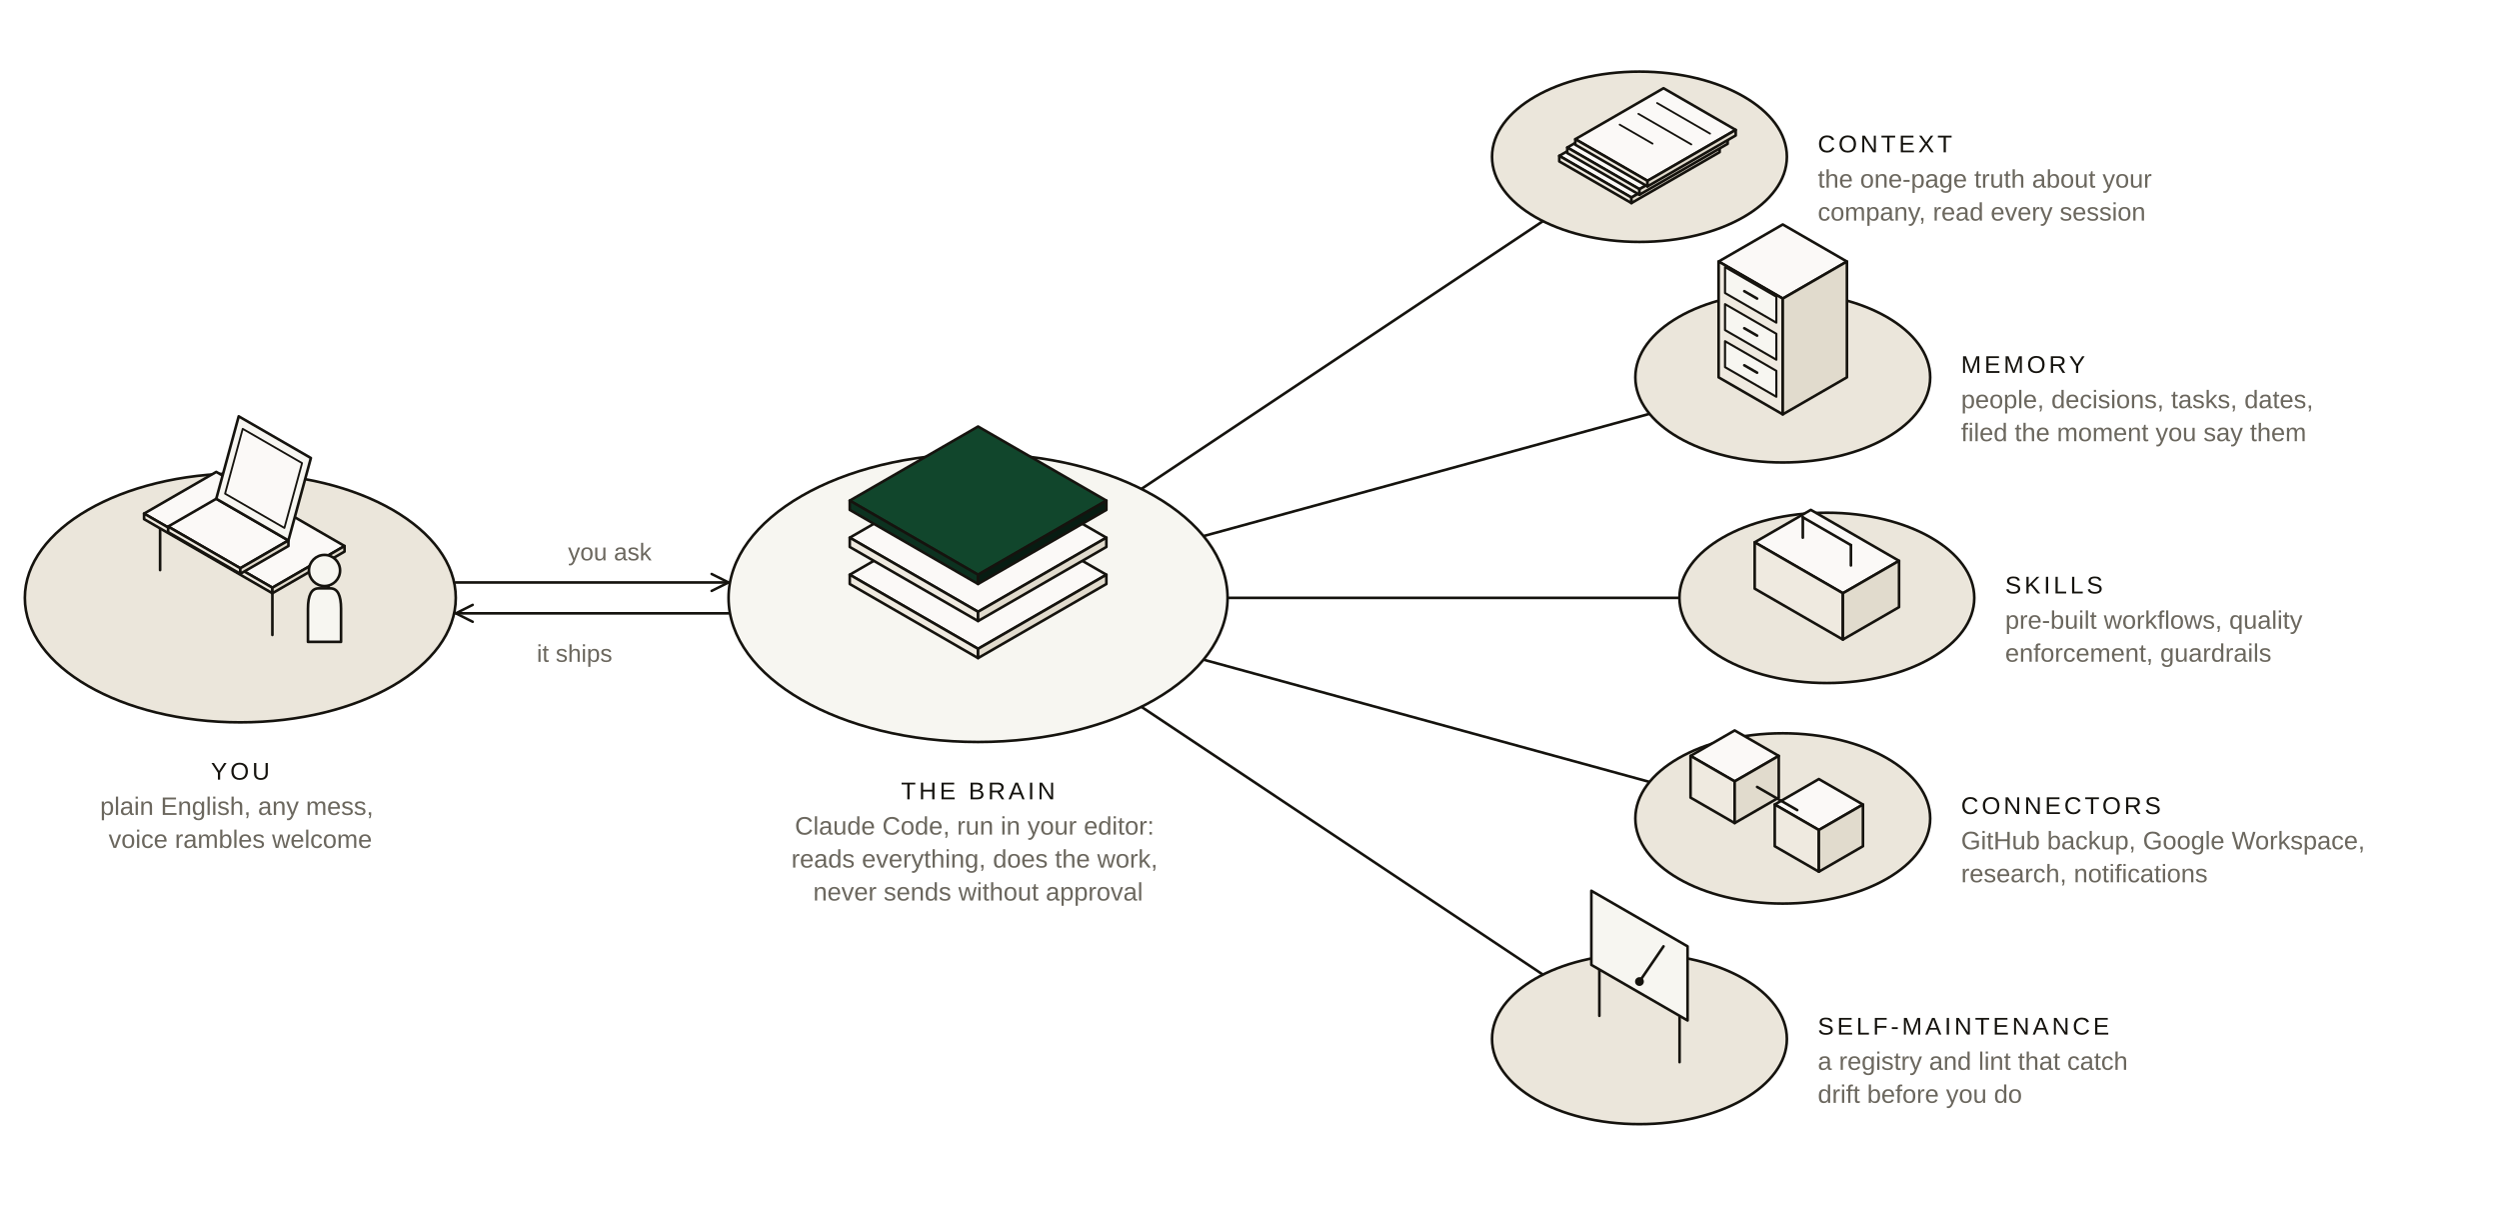
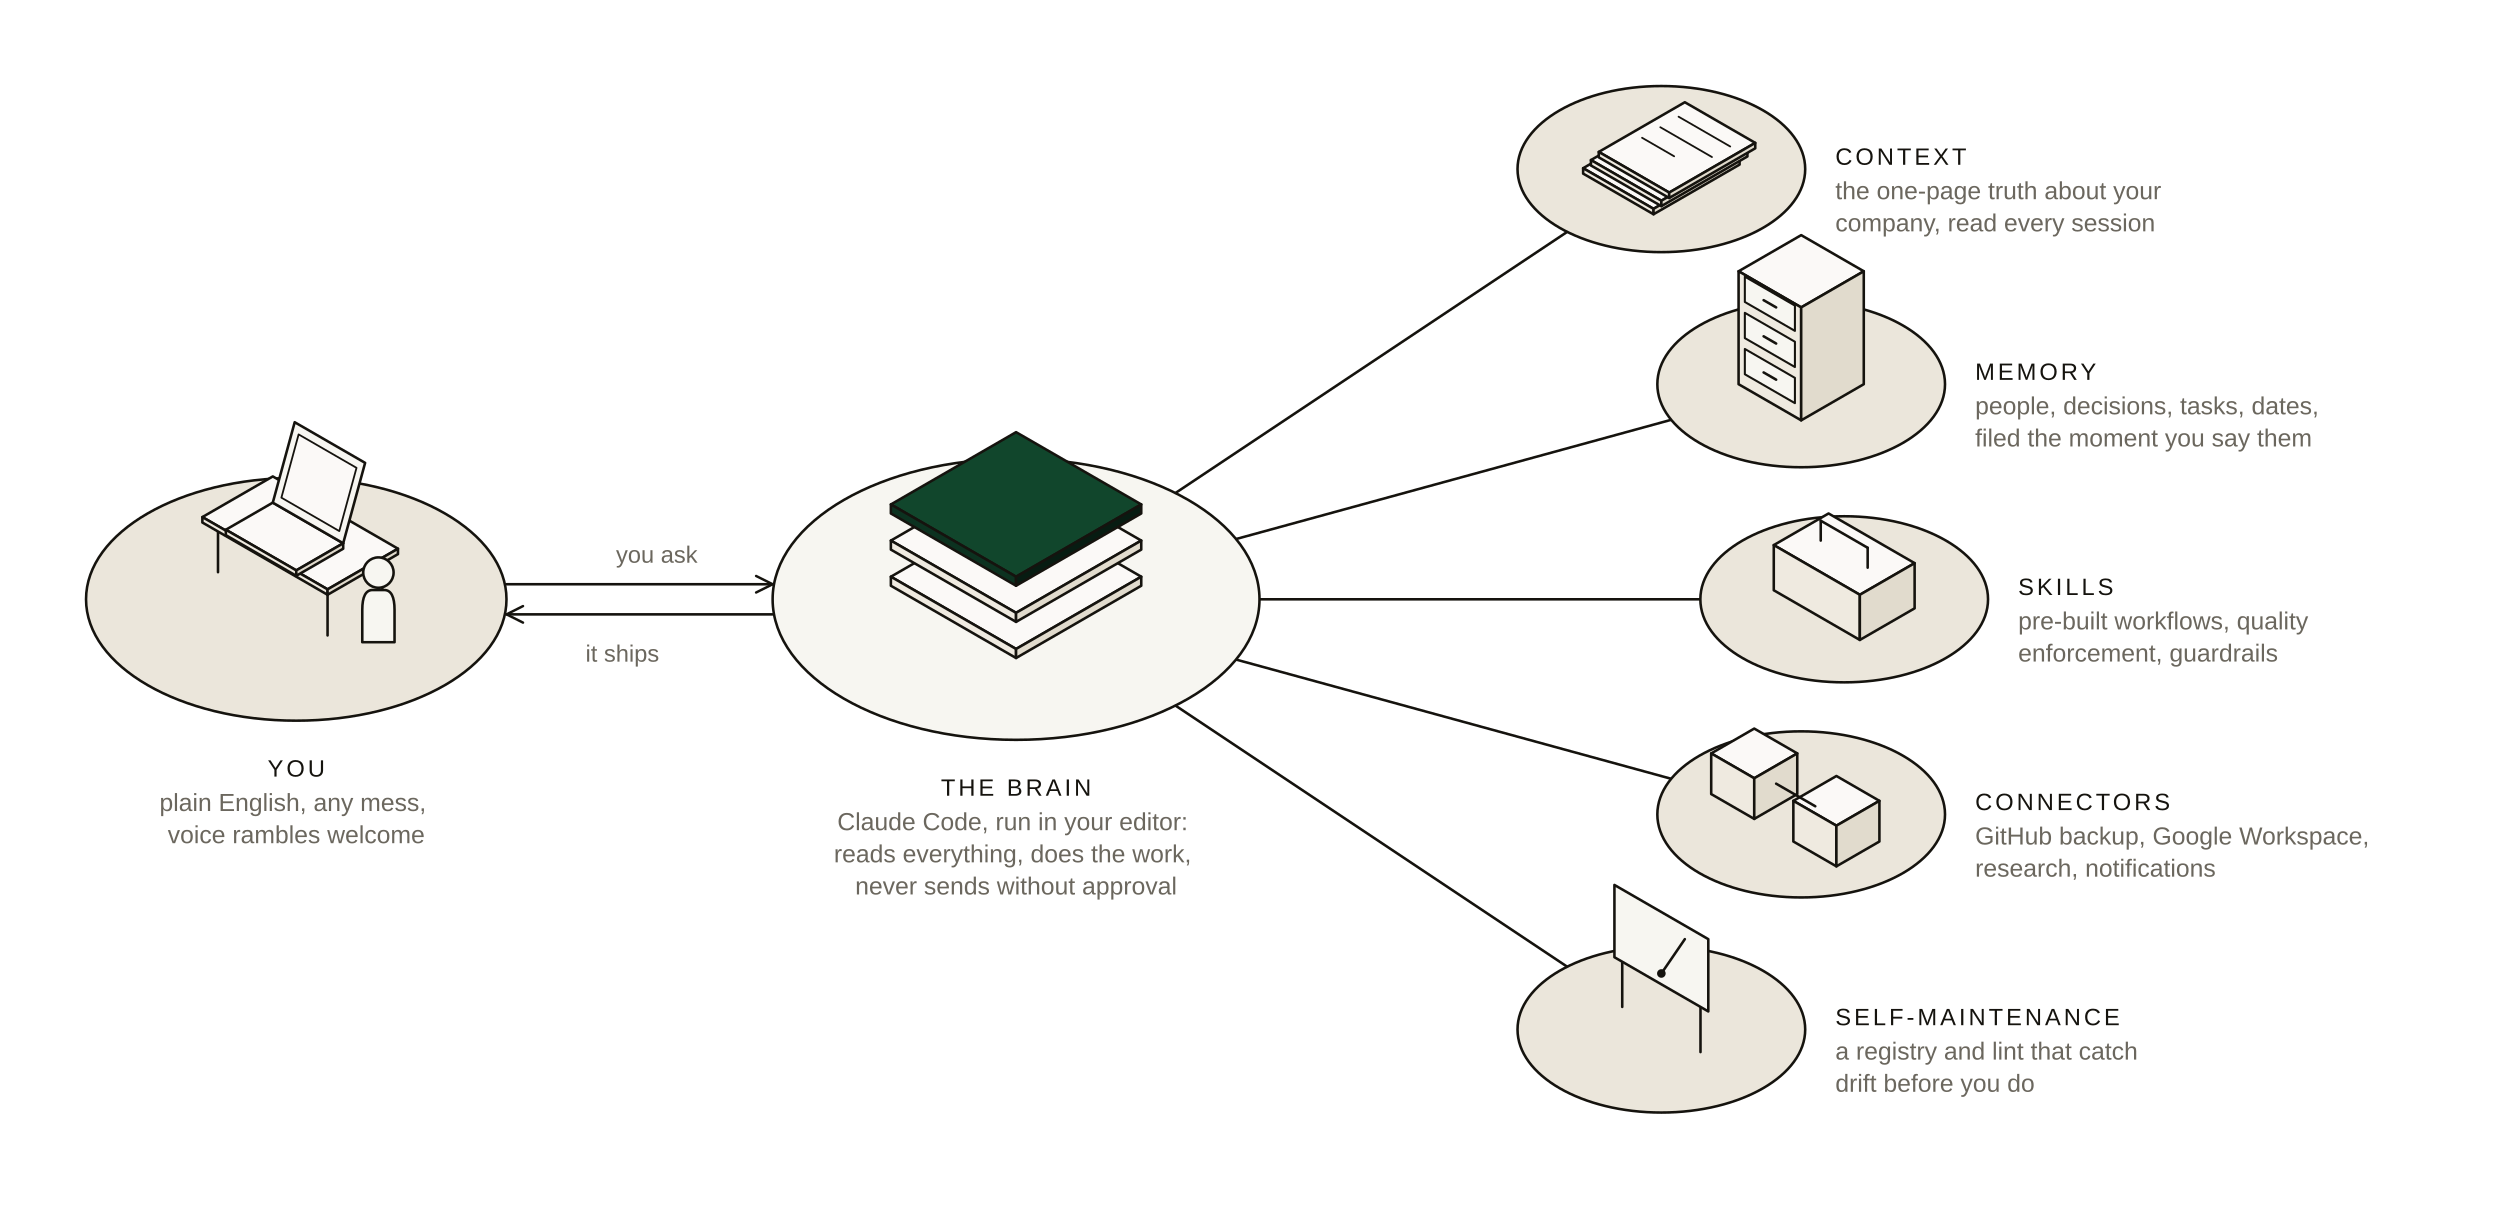
- <svg xmlns="http://www.w3.org/2000/svg" viewBox="-443.63 -271.08 1133.5 554.03" width="100%" role="img" aria-labelledby="os-architecture-t os-architecture-d" style="display:block;height:auto;max-width:100%" stroke-linejoin="round" stroke-linecap="round">
+ <svg xmlns="http://www.w3.org/2000/svg" viewBox="-472.36 -278.61 1162.24 567.22" width="100%" role="img" aria-labelledby="os-architecture-t os-architecture-d" style="display:block;height:auto;max-width:100%" stroke-linejoin="round" stroke-linecap="round">
  <defs>
    <marker id="arrow" viewBox="0 0 10 10" refX="9" refY="5" markerWidth="8" markerHeight="8" orient="auto-start-reverse">
      <path d="M1,1 L9,5 L1,9" fill="none" stroke="#15130e" stroke-width="1.2" stroke-linejoin="round" />
    </marker>
    <marker id="arrow-accent" viewBox="0 0 10 10" refX="9" refY="5" markerWidth="8" markerHeight="8" orient="auto-start-reverse">
      <path d="M1,1 L9,5 L1,9" fill="none" stroke="#11462c" stroke-width="1.3" stroke-linejoin="round" />
    </marker>
  </defs>
  <line x1="-236.9" y1="-7" x2="-113.17" y2="-7" stroke="#15130e" stroke-width="1.2" marker-end="url(#arrow)" />
  <line x1="-113.17" y1="7" x2="-236.9" y2="7" stroke="#15130e" stroke-width="1.2" marker-end="url(#arrow)" />
  <line x1="74.08" y1="-49.39" x2="256.22" y2="-170.82" stroke="#15130e" stroke-width="1.2" />
  <line x1="102.24" y1="-28.01" x2="304.59" y2="-83.45" stroke="#15130e" stroke-width="1.2" />
  <line x1="113.17" y1="0" x2="318.13" y2="0" stroke="#15130e" stroke-width="1.2" />
  <line x1="102.24" y1="28.01" x2="304.59" y2="83.45" stroke="#15130e" stroke-width="1.2" />
  <line x1="74.08" y1="49.39" x2="256.22" y2="170.82" stroke="#15130e" stroke-width="1.2" />
  <text x="-167.035" y="-17" font-family="Switzer, 'SF Pro Text', 'Helvetica Neue', Arial, sans-serif" font-size="11" font-weight="400" fill="#6b675e" text-anchor="middle">you ask</text>
  <text x="-183.035" y="29" font-family="Switzer, 'SF Pro Text', 'Helvetica Neue', Arial, sans-serif" font-size="11" font-weight="400" fill="#6b675e" text-anchor="middle">it ships</text>
  <ellipse cx="300" cy="-200" rx="66.87" ry="38.61" fill="#ebe6db" stroke="#15130e" stroke-width="1.2" />
  <ellipse cx="365" cy="-100" rx="66.87" ry="38.61" fill="#ebe6db" stroke="#15130e" stroke-width="1.2" />
  <ellipse cx="0" cy="0" rx="113.17" ry="65.34" fill="#f7f6f1" stroke="#15130e" stroke-width="1.2" />
  <polygon points="303.64,-223.52 336.37,-204.62 296.36,-181.52 263.63,-200.42" fill="#fbf9f7" stroke="#15130e" stroke-width="1.2" />
  <polygon points="263.63,-200.42 296.36,-181.52 296.36,-179 263.63,-197.9" fill="#efeae0" stroke="#15130e" stroke-width="1.2" />
  <polygon points="336.37,-204.62 296.36,-181.52 296.36,-179 336.37,-202.1" fill="#e1dbcd" stroke="#15130e" stroke-width="1.2" />
  <polygon points="307.27,-227.3 340.01,-208.4 300,-185.3 267.26,-204.2" fill="#fbf9f7" stroke="#15130e" stroke-width="1.2" />
  <polygon points="267.26,-204.2 300,-185.3 300,-182.78 267.26,-201.68" fill="#efeae0" stroke="#15130e" stroke-width="1.2" />
  <polygon points="340.01,-208.4 300,-185.3 300,-182.78 340.01,-205.88" fill="#e1dbcd" stroke="#15130e" stroke-width="1.2" />
  <polygon points="310.91,-231.08 343.65,-212.18 303.64,-189.08 270.9,-207.98" fill="#fbf9f7" stroke="#15130e" stroke-width="1.2" />
  <polygon points="270.9,-207.98 303.64,-189.08 303.64,-186.56 270.9,-205.46" fill="#efeae0" stroke="#15130e" stroke-width="1.2" />
  <polygon points="343.65,-212.18 303.64,-189.08 303.64,-186.56 343.65,-209.66" fill="#e1dbcd" stroke="#15130e" stroke-width="1.2" />
  <line x1="308" y1="-224.36" x2="332.01" y2="-210.5" stroke="#15130e" stroke-width="0.84" />
  <line x1="299.52" y1="-219.46" x2="323.52" y2="-205.6" stroke="#15130e" stroke-width="0.84" />
  <line x1="291.03" y1="-214.56" x2="305.94" y2="-205.95" stroke="#15130e" stroke-width="0.84" />
  <ellipse cx="-334.63" cy="0" rx="97.73" ry="56.43" fill="#ebe6db" stroke="#15130e" stroke-width="1.2" />
  <ellipse cx="385" cy="0" rx="66.87" ry="38.61" fill="#ebe6db" stroke="#15130e" stroke-width="1.2" />
  <polygon points="365,-169.3 394.1,-152.5 365,-135.7 335.9,-152.5" fill="#fbf9f7" stroke="#15130e" stroke-width="1.2" />
  <polygon points="335.9,-152.5 365,-135.7 365,-83.2 335.9,-100" fill="#efeae0" stroke="#15130e" stroke-width="1.2" />
  <polygon points="394.1,-152.5 365,-135.7 365,-83.2 394.1,-100" fill="#e1dbcd" stroke="#15130e" stroke-width="1.2" />
  <polygon points="338.81,-104.62 362.09,-91.18 362.09,-102.94 338.81,-116.38" fill="#f7f6f1" stroke="#15130e" stroke-width="0.96" />
  <line x1="347.54" y1="-105.46" x2="353.36" y2="-102.1" stroke="#15130e" stroke-width="1.2" />
  <polygon points="338.81,-121.42 362.09,-107.98 362.09,-119.74 338.81,-133.18" fill="#f7f6f1" stroke="#15130e" stroke-width="0.96" />
  <line x1="347.54" y1="-122.26" x2="353.36" y2="-118.9" stroke="#15130e" stroke-width="1.2" />
  <polygon points="338.81,-138.22 362.09,-124.78 362.09,-136.54 338.81,-149.98" fill="#f7f6f1" stroke="#15130e" stroke-width="0.96" />
  <line x1="347.54" y1="-139.06" x2="353.36" y2="-135.7" stroke="#15130e" stroke-width="1.2" />
  <ellipse cx="365" cy="100" rx="66.87" ry="38.61" fill="#ebe6db" stroke="#15130e" stroke-width="1.2" />
  <polygon points="377.73,-39.9 417.74,-16.8 392.27,-2.1 352.26,-25.2" fill="#fbf9f7" stroke="#15130e" stroke-width="1.2" />
  <polygon points="352.26,-25.2 392.27,-2.1 392.27,18.9 352.26,-4.2" fill="#efeae0" stroke="#15130e" stroke-width="1.2" />
  <polygon points="417.74,-16.8 392.27,-2.1 392.27,18.9 417.74,4.2" fill="#e1dbcd" stroke="#15130e" stroke-width="1.2" />
  <line x1="374.09" y1="-27.3" x2="374.09" y2="-36.54" stroke="#15130e" stroke-width="1.2" />
  <line x1="374.09" y1="-36.54" x2="395.91" y2="-23.94" stroke="#15130e" stroke-width="1.2" />
  <line x1="395.91" y1="-23.94" x2="395.91" y2="-14.7" stroke="#15130e" stroke-width="1.2" />
  <line x1="-345.54" y1="-27.3" x2="-345.54" y2="-50.4" stroke="#15130e" stroke-width="1.2" />
  <line x1="-294.62" y1="2.1" x2="-294.62" y2="-21" stroke="#15130e" stroke-width="1.2" />
  <line x1="-371.01" y1="-12.6" x2="-371.01" y2="-35.7" stroke="#15130e" stroke-width="1.2" />
  <line x1="-320.08" y1="16.8" x2="-320.08" y2="-6.3" stroke="#15130e" stroke-width="1.2" />
  <polygon points="-345.54,-57.12 -287.35,-23.52 -320.08,-4.62 -378.28,-38.22" fill="#fbf9f7" stroke="#15130e" stroke-width="1.2" />
  <polygon points="-378.28,-38.22 -320.08,-4.62 -320.08,-2.1 -378.28,-35.7" fill="#efeae0" stroke="#15130e" stroke-width="1.2" />
  <polygon points="-287.35,-23.52 -320.08,-4.62 -320.08,-2.1 -287.35,-21" fill="#e1dbcd" stroke="#15130e" stroke-width="1.2" />
  <polygon points="-345.54,-44.94 -312.81,-26.04 -334.63,-13.44 -367.37,-32.34" fill="#fbf9f7" stroke="#15130e" stroke-width="1.2" />
  <polygon points="-367.37,-32.34 -334.63,-13.44 -334.63,-10.92 -367.37,-29.82" fill="#efeae0" stroke="#15130e" stroke-width="1.2" />
  <polygon points="-312.81,-26.04 -334.63,-13.44 -334.63,-10.92 -312.81,-23.52" fill="#e1dbcd" stroke="#15130e" stroke-width="1.2" />
  <polygon points="-345.54,-44.94 -312.81,-26.04 -302.62,-63.42 -335.36,-82.32" fill="#f7f6f1" stroke="#15130e" stroke-width="1.2" />
  <polygon points="-341.54,-47.25 -314.63,-31.71 -306.62,-61.11 -333.54,-76.65" fill="#fbf9f7" stroke="#15130e" stroke-width="0.84" />
  <path d="M-303.94,19.95 L-303.94,4.91 Q-303.94,-4.31 -299.14,-4.31 L-293.74,-4.31 Q-288.94,-4.31 -288.94,4.91 L-288.94,19.95 Z" fill="#f7f6f1" stroke="#15130e" stroke-width="1.2" />
  <ellipse cx="-296.44" cy="-12.42" rx="7.06" ry="7.06" fill="#f7f6f1" stroke="#15130e" stroke-width="1.2" />
  <polygon points="0,-44.1 58.2,-10.5 0,23.1 -58.2,-10.5" fill="#fbf9f7" stroke="#15130e" stroke-width="1.2" />
  <polygon points="-58.2,-10.5 0,23.1 0,27.3 -58.2,-6.3" fill="#efeae0" stroke="#15130e" stroke-width="1.2" />
  <polygon points="58.2,-10.5 0,23.1 0,27.3 58.2,-6.3" fill="#e1dbcd" stroke="#15130e" stroke-width="1.2" />
  <polygon points="0,-60.9 58.2,-27.3 0,6.3 -58.2,-27.3" fill="#fbf9f7" stroke="#15130e" stroke-width="1.2" />
  <polygon points="-58.2,-27.3 0,6.3 0,10.5 -58.2,-23.1" fill="#efeae0" stroke="#15130e" stroke-width="1.2" />
  <polygon points="58.2,-27.3 0,6.3 0,10.5 58.2,-23.1" fill="#e1dbcd" stroke="#15130e" stroke-width="1.2" />
  <polygon points="0,-77.7 58.2,-44.1 0,-10.5 -58.2,-44.1" fill="#11462c" stroke="#15130e" stroke-width="1.2" />
  <polygon points="-58.2,-44.1 0,-10.5 0,-6.3 -58.2,-39.9" fill="#0c3220" stroke="#15130e" stroke-width="1.2" />
  <polygon points="58.2,-44.1 0,-10.5 0,-6.3 58.2,-39.9" fill="#071c12" stroke="#15130e" stroke-width="1.2" />
  <ellipse cx="300" cy="200" rx="66.87" ry="38.61" fill="#ebe6db" stroke="#15130e" stroke-width="1.2" />
  <polygon points="343.18,60.1 363.18,71.65 343.18,83.2 323.17,71.65" fill="#fbf9f7" stroke="#15130e" stroke-width="1.2" />
  <polygon points="323.17,71.65 343.18,83.2 343.18,102.1 323.17,90.55" fill="#efeae0" stroke="#15130e" stroke-width="1.2" />
  <polygon points="363.18,71.65 343.18,83.2 343.18,102.1 363.18,90.55" fill="#e1dbcd" stroke="#15130e" stroke-width="1.2" />
  <polygon points="381.37,82.15 401.37,93.7 381.37,105.25 361.36,93.7" fill="#fbf9f7" stroke="#15130e" stroke-width="1.2" />
  <polygon points="361.36,93.7 381.37,105.25 381.37,124.15 361.36,112.6" fill="#efeae0" stroke="#15130e" stroke-width="1.2" />
  <polygon points="401.37,93.7 381.37,105.25 381.37,124.15 401.37,112.6" fill="#e1dbcd" stroke="#15130e" stroke-width="1.2" />
  <line x1="353.36" y1="85.72" x2="371.55" y2="96.22" stroke="#15130e" stroke-width="1.2" />
  <line x1="281.81" y1="189.5" x2="281.81" y2="168.5" stroke="#15130e" stroke-width="1.2" />
  <line x1="318.19" y1="210.5" x2="318.19" y2="189.5" stroke="#15130e" stroke-width="1.2" />
  <polygon points="278.18,166.4 321.82,191.6 321.82,158 278.18,132.8" fill="#f7f6f1" stroke="#15130e" stroke-width="1.2" />
  <line x1="300" y1="173.96" x2="310.91" y2="158" stroke="#15130e" stroke-width="1.2" />
  <ellipse cx="300" cy="173.96" rx="2" ry="2" fill="#15130e" stroke="none" stroke-width="1.2" />
  <text x="-334.63" y="82.427" font-family="Switzer, 'SF Pro Text', 'Helvetica Neue', Arial, sans-serif" font-size="11" font-weight="500" fill="#15130e" text-anchor="middle" letter-spacing="1.4">YOU</text>
  <text x="-334.63" y="98.427" font-family="Switzer, 'SF Pro Text', 'Helvetica Neue', Arial, sans-serif" font-size="11.5" font-weight="400" fill="#6b675e" text-anchor="middle">
    <tspan x="-334.63" dy="0">plain English, any mess,</tspan>
    <tspan x="-334.63" dy="14.95">voice rambles welcome</tspan>
  </text>
  <text x="0" y="91.337" font-family="Switzer, 'SF Pro Text', 'Helvetica Neue', Arial, sans-serif" font-size="11" font-weight="500" fill="#15130e" text-anchor="middle" letter-spacing="1.4">THE BRAIN</text>
  <text x="0" y="107.337" font-family="Switzer, 'SF Pro Text', 'Helvetica Neue', Arial, sans-serif" font-size="11.5" font-weight="400" fill="#6b675e" text-anchor="middle">
    <tspan x="0" dy="0">Claude Code, run in your editor:</tspan>
    <tspan x="0" dy="14.95">reads everything, does the work,</tspan>
    <tspan x="0" dy="14.95">never sends without approval</tspan>
  </text>
  <text x="380.871" y="-202" font-family="Switzer, 'SF Pro Text', 'Helvetica Neue', Arial, sans-serif" font-size="11" font-weight="500" fill="#15130e" text-anchor="start" letter-spacing="1.4">CONTEXT</text>
  <text x="380.871" y="-186" font-family="Switzer, 'SF Pro Text', 'Helvetica Neue', Arial, sans-serif" font-size="11.5" font-weight="400" fill="#6b675e" text-anchor="start">
    <tspan x="380.871" dy="0">the one-page truth about your</tspan>
    <tspan x="380.871" dy="14.95">company, read every session</tspan>
  </text>
  <text x="445.871" y="-102" font-family="Switzer, 'SF Pro Text', 'Helvetica Neue', Arial, sans-serif" font-size="11" font-weight="500" fill="#15130e" text-anchor="start" letter-spacing="1.4">MEMORY</text>
  <text x="445.871" y="-86" font-family="Switzer, 'SF Pro Text', 'Helvetica Neue', Arial, sans-serif" font-size="11.5" font-weight="400" fill="#6b675e" text-anchor="start">
    <tspan x="445.871" dy="0">people, decisions, tasks, dates,</tspan>
    <tspan x="445.871" dy="14.95">filed the moment you say them</tspan>
  </text>
  <text x="465.871" y="-2" font-family="Switzer, 'SF Pro Text', 'Helvetica Neue', Arial, sans-serif" font-size="11" font-weight="500" fill="#15130e" text-anchor="start" letter-spacing="1.4">SKILLS</text>
  <text x="465.871" y="14" font-family="Switzer, 'SF Pro Text', 'Helvetica Neue', Arial, sans-serif" font-size="11.5" font-weight="400" fill="#6b675e" text-anchor="start">
    <tspan x="465.871" dy="0">pre-built workflows, quality</tspan>
    <tspan x="465.871" dy="14.95">enforcement, guardrails</tspan>
  </text>
  <text x="445.871" y="98" font-family="Switzer, 'SF Pro Text', 'Helvetica Neue', Arial, sans-serif" font-size="11" font-weight="500" fill="#15130e" text-anchor="start" letter-spacing="1.4">CONNECTORS</text>
  <text x="445.871" y="114" font-family="Switzer, 'SF Pro Text', 'Helvetica Neue', Arial, sans-serif" font-size="11.5" font-weight="400" fill="#6b675e" text-anchor="start">
    <tspan x="445.871" dy="0">GitHub backup, Google Workspace,</tspan>
    <tspan x="445.871" dy="14.95">research, notifications</tspan>
  </text>
  <text x="380.871" y="198" font-family="Switzer, 'SF Pro Text', 'Helvetica Neue', Arial, sans-serif" font-size="11" font-weight="500" fill="#15130e" text-anchor="start" letter-spacing="1.4">SELF-MAINTENANCE</text>
  <text x="380.871" y="214" font-family="Switzer, 'SF Pro Text', 'Helvetica Neue', Arial, sans-serif" font-size="11.5" font-weight="400" fill="#6b675e" text-anchor="start">
    <tspan x="380.871" dy="0">a registry and lint that catch</tspan>
    <tspan x="380.871" dy="14.95">drift before you do</tspan>
  </text>
</svg>
